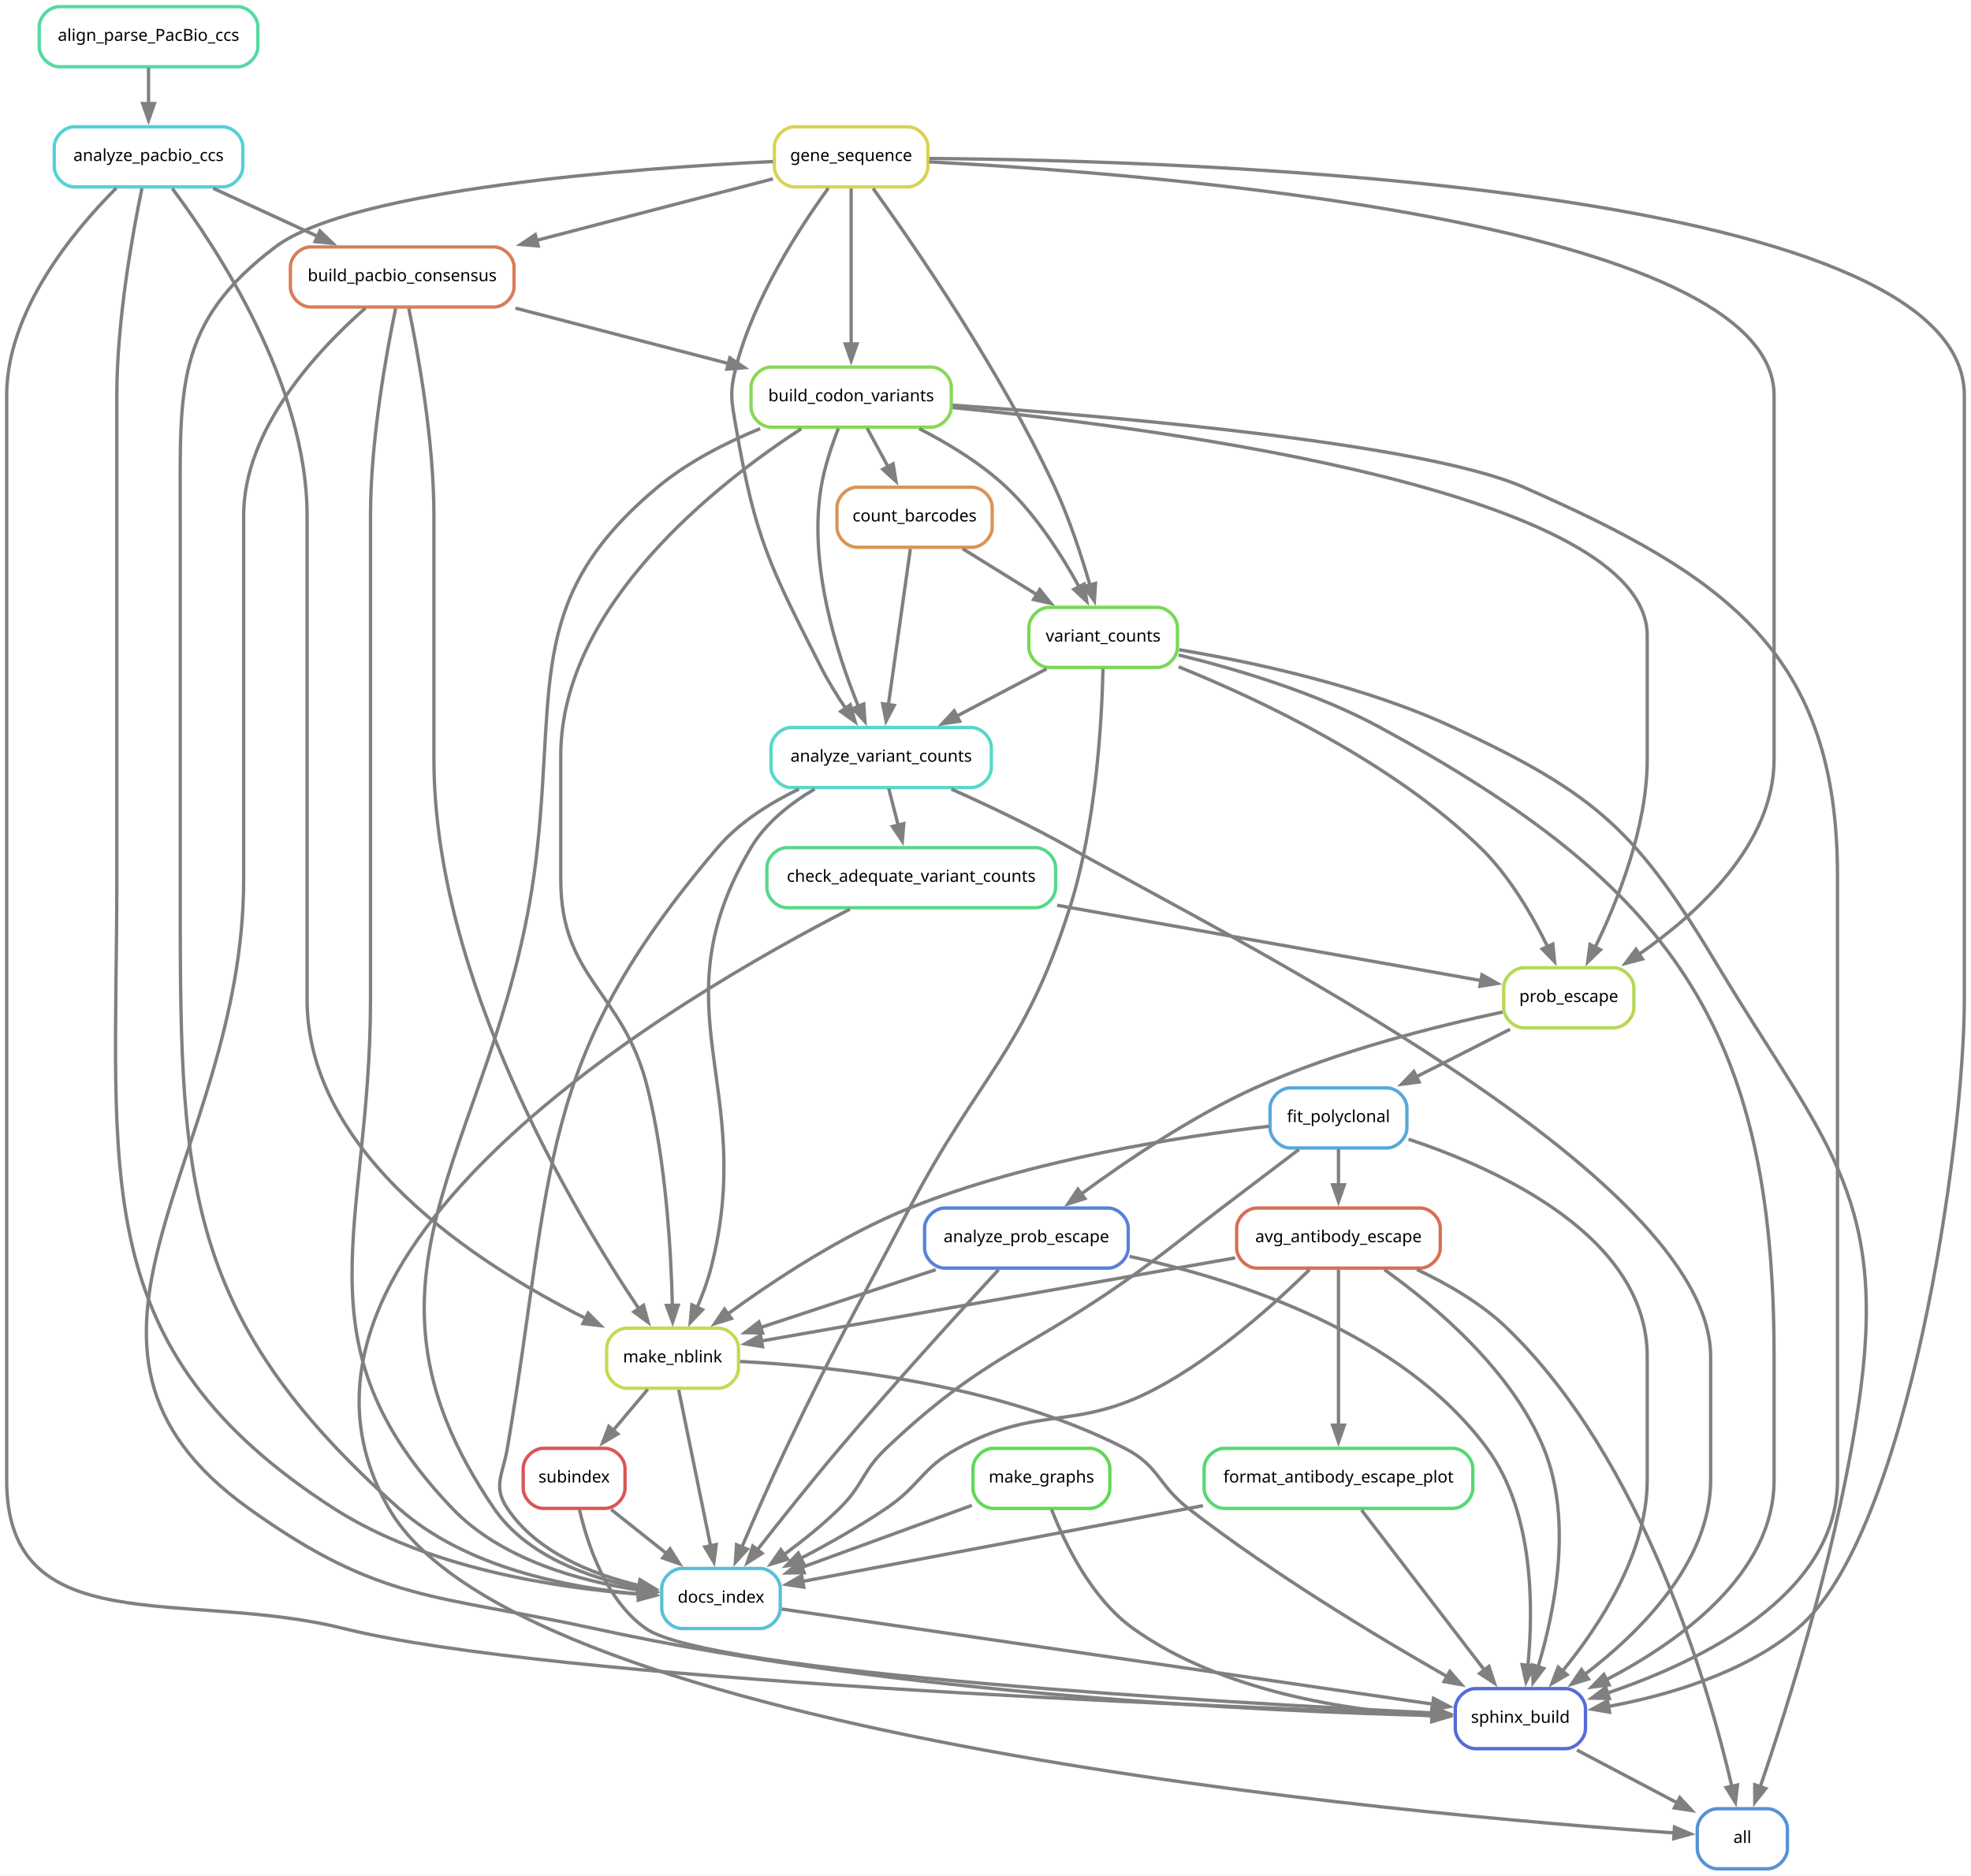
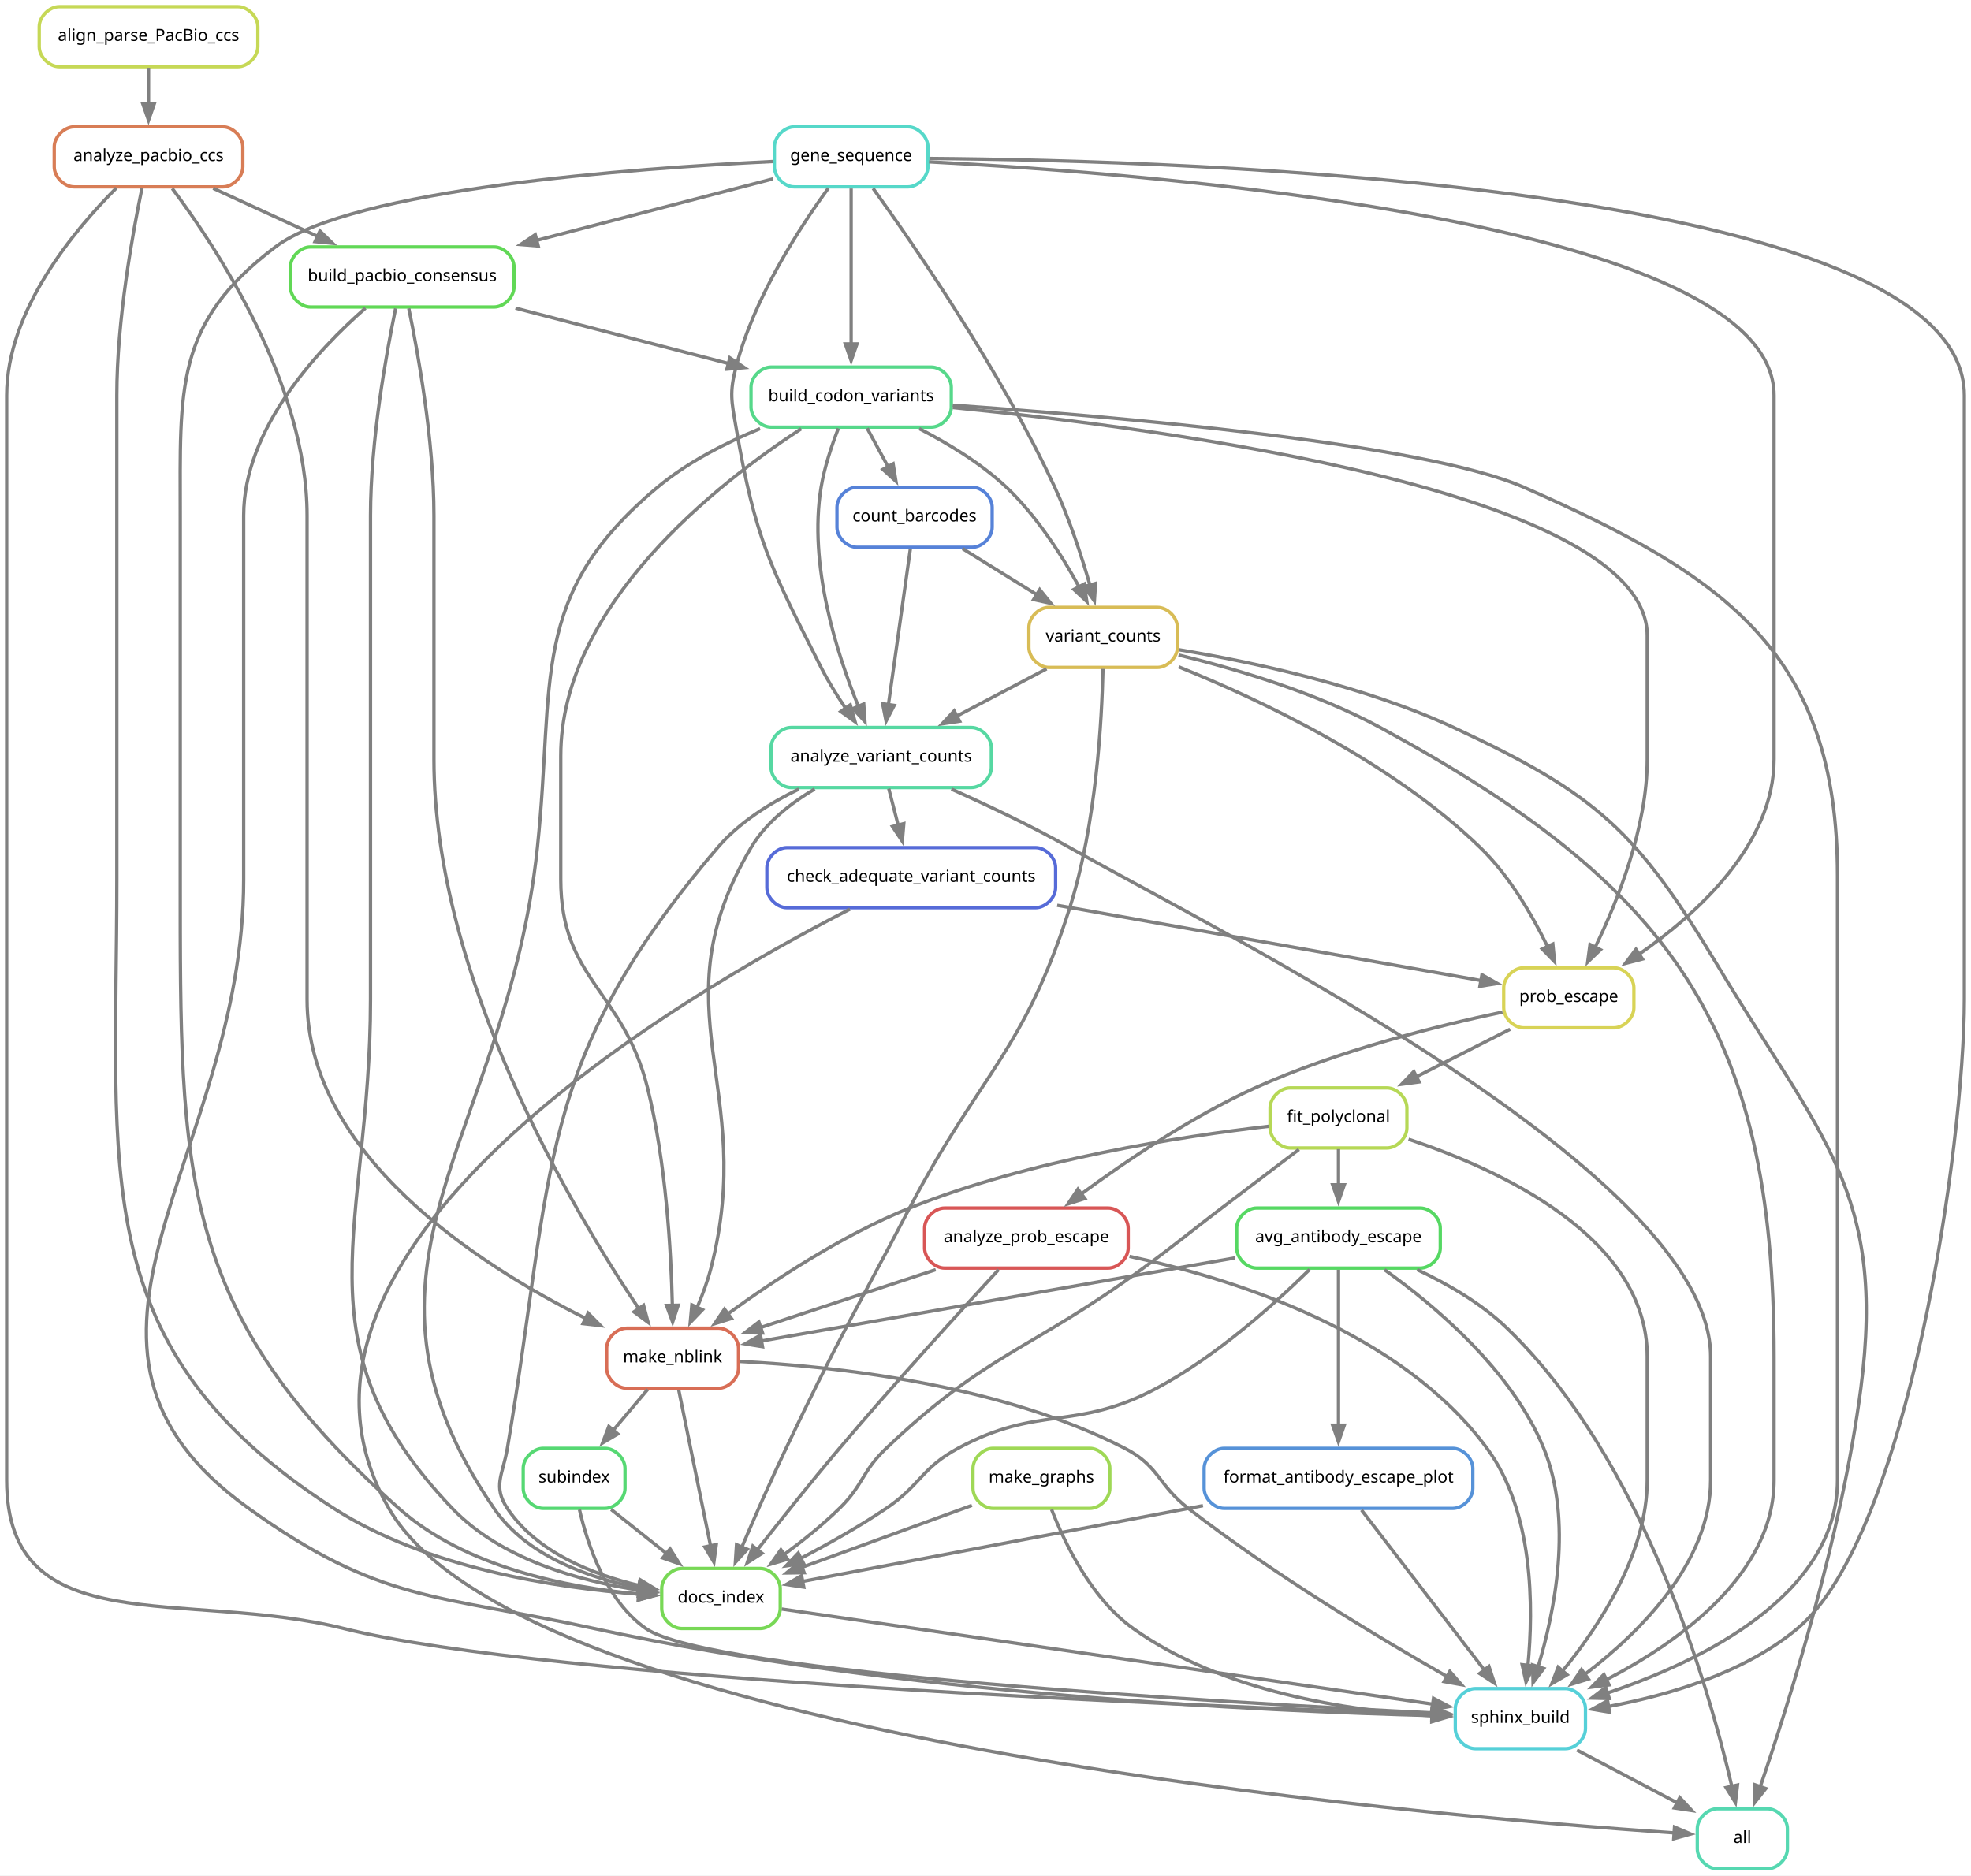
<svg xmlns="http://www.w3.org/2000/svg" width="1181pt" height="1124pt" viewBox="0.00 0.00 1181.00 1124.00">
  <g id="graph0" class="graph" transform="scale(1 1) rotate(0) translate(4 1120)">
    <polygon fill="white" stroke="none" points="-4,4 -4,-1120 1177,-1120 1177,4 -4,4" />
    <g id="node1" class="node">
-       <path fill="none" stroke="#5692d8" stroke-width="2" d="M1055,-36C1055,-36 1025,-36 1025,-36 1019,-36 1013,-30 1013,-24 1013,-24 1013,-12 1013,-12 1013,-6 1019,0 1025,0 1025,0 1055,0 1055,0 1061,0 1067,-6 1067,-12 1067,-12 1067,-24 1067,-24 1067,-30 1061,-36 1055,-36" />
+       <path fill="none" stroke="#56d8b1" stroke-width="2" d="M1055,-36C1055,-36 1025,-36 1025,-36 1019,-36 1013,-30 1013,-24 1013,-24 1013,-12 1013,-12 1013,-6 1019,0 1025,0 1025,0 1055,0 1055,0 1061,0 1067,-6 1067,-12 1067,-12 1067,-24 1067,-24 1067,-30 1061,-36 1055,-36" />
      <text text-anchor="middle" x="1040" y="-15.5" font-family="sans" font-size="10.00">all</text>
    </g>
    <g id="node2" class="node">
-       <path fill="none" stroke="#78d856" stroke-width="2" d="M689.5,-756C689.5,-756 624.5,-756 624.5,-756 618.5,-756 612.5,-750 612.5,-744 612.5,-744 612.5,-732 612.5,-732 612.5,-726 618.5,-720 624.5,-720 624.5,-720 689.5,-720 689.5,-720 695.5,-720 701.5,-726 701.5,-732 701.5,-732 701.5,-744 701.5,-744 701.5,-750 695.5,-756 689.5,-756" />
+       <path fill="none" stroke="#d8bc56" stroke-width="2" d="M689.5,-756C689.5,-756 624.5,-756 624.5,-756 618.5,-756 612.5,-750 612.5,-744 612.5,-744 612.5,-732 612.5,-732 612.5,-726 618.5,-720 624.5,-720 624.5,-720 689.5,-720 689.5,-720 695.5,-720 701.5,-726 701.5,-732 701.5,-732 701.5,-744 701.5,-744 701.5,-750 695.5,-756 689.5,-756" />
      <text text-anchor="middle" x="657" y="-735.5" font-family="sans" font-size="10.00">variant_counts</text>
    </g>
-     <g id="edge2" class="edge">
+     <g id="edge1" class="edge">
      <path fill="none" stroke="grey" stroke-width="2" d="M702.5,-730.6C746.19,-723.29 813.31,-708.99 867,-684 953.44,-643.77 976.93,-621.74 1026,-540 1086.84,-438.66 1126.21,-405.22 1111,-288 1099.5,-199.37 1067.53,-98.33 1050.69,-49.12" />
      <polygon fill="grey" stroke="grey" stroke-width="2" points="1054.04,-48.1 1047.46,-39.8 1047.43,-50.4 1054.04,-48.1" />
    </g>
    <g id="node10" class="node">
-       <path fill="none" stroke="#56d8c9" stroke-width="2" d="M578,-684C578,-684 470,-684 470,-684 464,-684 458,-678 458,-672 458,-672 458,-660 458,-660 458,-654 464,-648 470,-648 470,-648 578,-648 578,-648 584,-648 590,-654 590,-660 590,-660 590,-672 590,-672 590,-678 584,-684 578,-684" />
+       <path fill="none" stroke="#56d8a2" stroke-width="2" d="M578,-684C578,-684 470,-684 470,-684 464,-684 458,-678 458,-672 458,-672 458,-660 458,-660 458,-654 464,-648 470,-648 470,-648 578,-648 578,-648 584,-648 590,-654 590,-660 590,-660 590,-672 590,-672 590,-678 584,-684 578,-684" />
      <text text-anchor="middle" x="524" y="-663.5" font-family="sans" font-size="10.00">analyze_variant_counts</text>
    </g>
    <g id="edge16" class="edge">
      <path fill="none" stroke="grey" stroke-width="2" d="M623.09,-719.15C606.76,-710.56 586.93,-700.12 569.32,-690.85" />
      <polygon fill="grey" stroke="grey" stroke-width="2" points="571,-687.78 560.52,-686.22 567.74,-693.98 571,-687.78" />
    </g>
    <g id="node13" class="node">
-       <path fill="none" stroke="#b6d856" stroke-width="2" d="M963,-540C963,-540 909,-540 909,-540 903,-540 897,-534 897,-528 897,-528 897,-516 897,-516 897,-510 903,-504 909,-504 909,-504 963,-504 963,-504 969,-504 975,-510 975,-516 975,-516 975,-528 975,-528 975,-534 969,-540 963,-540" />
+       <path fill="none" stroke="#d8d356" stroke-width="2" d="M963,-540C963,-540 909,-540 909,-540 903,-540 897,-534 897,-528 897,-528 897,-516 897,-516 897,-510 903,-504 909,-504 909,-504 963,-504 963,-504 969,-504 975,-510 975,-516 975,-516 975,-528 975,-528 975,-534 969,-540 963,-540" />
      <text text-anchor="middle" x="936" y="-519.5" font-family="sans" font-size="10.00">prob_escape</text>
    </g>
-     <g id="edge23" class="edge">
+     <g id="edge21" class="edge">
      <path fill="none" stroke="grey" stroke-width="2" d="M702.22,-720.36C751.34,-700.52 829.86,-663.47 883,-612 900.4,-595.15 914.16,-571.39 923.3,-552.65" />
      <polygon fill="grey" stroke="grey" stroke-width="2" points="926.44,-554.21 927.47,-543.66 920.09,-551.26 926.44,-554.21" />
    </g>
    <g id="node14" class="node">
-       <path fill="none" stroke="#566bd8" stroke-width="2" d="M934,-108C934,-108 880,-108 880,-108 874,-108 868,-102 868,-96 868,-96 868,-84 868,-84 868,-78 874,-72 880,-72 880,-72 934,-72 934,-72 940,-72 946,-78 946,-84 946,-84 946,-96 946,-96 946,-102 940,-108 934,-108" />
+       <path fill="none" stroke="#56d0d8" stroke-width="2" d="M934,-108C934,-108 880,-108 880,-108 874,-108 868,-102 868,-96 868,-96 868,-84 868,-84 868,-78 874,-72 880,-72 880,-72 934,-72 934,-72 940,-72 946,-78 946,-84 946,-84 946,-96 946,-96 946,-102 940,-108 934,-108" />
      <text text-anchor="middle" x="907" y="-87.5" font-family="sans" font-size="10.00">sphinx_build</text>
    </g>
-     <g id="edge36" class="edge">
+     <g id="edge31" class="edge">
      <path fill="none" stroke="grey" stroke-width="2" d="M702.18,-727.47C736.65,-719.06 784.58,-704.86 823,-684 996.73,-589.68 1059,-504.68 1059,-307 1059,-307 1059,-307 1059,-233 1059,-176.64 1002.52,-136.23 958.41,-113.26" />
      <polygon fill="grey" stroke="grey" stroke-width="2" points="960.15,-110.22 949.64,-108.88 957.02,-116.48 960.15,-110.22" />
    </g>
    <g id="node20" class="node">
-       <path fill="none" stroke="#56c1d8" stroke-width="2" d="M451.5,-180C451.5,-180 404.5,-180 404.5,-180 398.5,-180 392.5,-174 392.5,-168 392.5,-168 392.5,-156 392.5,-156 392.5,-150 398.5,-144 404.5,-144 404.5,-144 451.5,-144 451.5,-144 457.5,-144 463.5,-150 463.5,-156 463.5,-156 463.5,-168 463.5,-168 463.5,-174 457.5,-180 451.5,-180" />
+       <path fill="none" stroke="#78d856" stroke-width="2" d="M451.5,-180C451.5,-180 404.5,-180 404.5,-180 398.5,-180 392.5,-174 392.5,-168 392.5,-168 392.5,-156 392.5,-156 392.5,-150 398.5,-144 404.5,-144 404.5,-144 451.5,-144 451.5,-144 457.5,-144 463.5,-150 463.5,-156 463.5,-156 463.5,-168 463.5,-168 463.5,-174 457.5,-180 451.5,-180" />
      <text text-anchor="middle" x="428" y="-159.5" font-family="sans" font-size="10.00">docs_index</text>
    </g>
-     <g id="edge59" class="edge">
+     <g id="edge55" class="edge">
      <path fill="none" stroke="grey" stroke-width="2" d="M656.89,-719.16C656.25,-688.97 652.91,-626.21 637,-576 609.62,-489.57 583.06,-476.32 541,-396 507.62,-332.25 497.9,-316.98 467,-252 457.72,-232.48 447.96,-210.21 440.52,-192.82" />
      <polygon fill="grey" stroke="grey" stroke-width="2" points="443.76,-191.5 436.63,-183.66 437.32,-194.24 443.76,-191.5" />
    </g>
    <g id="node3" class="node">
-       <path fill="none" stroke="#d89556" stroke-width="2" d="M578.5,-828C578.5,-828 509.5,-828 509.5,-828 503.5,-828 497.5,-822 497.5,-816 497.5,-816 497.5,-804 497.5,-804 497.5,-798 503.5,-792 509.5,-792 509.5,-792 578.5,-792 578.5,-792 584.5,-792 590.5,-798 590.5,-804 590.5,-804 590.5,-816 590.5,-816 590.5,-822 584.5,-828 578.5,-828" />
+       <path fill="none" stroke="#5682d8" stroke-width="2" d="M578.5,-828C578.5,-828 509.5,-828 509.5,-828 503.5,-828 497.5,-822 497.5,-816 497.5,-816 497.5,-804 497.5,-804 497.5,-798 503.5,-792 509.5,-792 509.5,-792 578.5,-792 578.5,-792 584.5,-792 590.5,-798 590.5,-804 590.5,-804 590.5,-816 590.5,-816 590.5,-822 584.5,-828 578.5,-828" />
      <text text-anchor="middle" x="544" y="-807.5" font-family="sans" font-size="10.00">count_barcodes</text>
    </g>
-     <g id="edge7" class="edge">
+     <g id="edge5" class="edge">
      <path fill="none" stroke="grey" stroke-width="2" d="M572.81,-791.15C586.35,-782.76 602.72,-772.62 617.41,-763.52" />
      <polygon fill="grey" stroke="grey" stroke-width="2" points="619.01,-766.65 625.67,-758.41 615.33,-760.7 619.01,-766.65" />
    </g>
-     <g id="edge18" class="edge">
+     <g id="edge15" class="edge">
      <path fill="none" stroke="grey" stroke-width="2" d="M541.47,-791.02C538.16,-767.54 532.32,-726.11 528.32,-697.64" />
      <polygon fill="grey" stroke="grey" stroke-width="2" points="531.8,-697.25 526.93,-687.84 524.86,-698.23 531.8,-697.25" />
    </g>
    <g id="node4" class="node">
-       <path fill="none" stroke="#88d856" stroke-width="2" d="M554,-900C554,-900 458,-900 458,-900 452,-900 446,-894 446,-888 446,-888 446,-876 446,-876 446,-870 452,-864 458,-864 458,-864 554,-864 554,-864 560,-864 566,-870 566,-876 566,-876 566,-888 566,-888 566,-894 560,-900 554,-900" />
+       <path fill="none" stroke="#56d88a" stroke-width="2" d="M554,-900C554,-900 458,-900 458,-900 452,-900 446,-894 446,-888 446,-888 446,-876 446,-876 446,-870 452,-864 458,-864 458,-864 554,-864 554,-864 560,-864 566,-870 566,-876 566,-876 566,-888 566,-888 566,-894 560,-900 554,-900" />
      <text text-anchor="middle" x="506" y="-879.5" font-family="sans" font-size="10.00">build_codon_variants</text>
    </g>
-     <g id="edge5" class="edge">
+     <g id="edge6" class="edge">
      <path fill="none" stroke="grey" stroke-width="2" d="M546.79,-863.11C564.16,-854.2 583.85,-842.27 599,-828 617.17,-810.88 632.34,-786.99 642.6,-768.26" />
      <polygon fill="grey" stroke="grey" stroke-width="2" points="645.65,-769.99 647.21,-759.51 639.45,-766.73 645.65,-769.99" />
    </g>
    <g id="edge8" class="edge">
      <path fill="none" stroke="grey" stroke-width="2" d="M515.59,-863.34C519.39,-856.34 523.85,-848.12 528.11,-840.28" />
      <polygon fill="grey" stroke="grey" stroke-width="2" points="531.14,-842.02 532.84,-831.56 524.99,-838.68 531.14,-842.02" />
    </g>
-     <g id="edge15" class="edge">
+     <g id="edge17" class="edge">
      <path fill="none" stroke="grey" stroke-width="2" d="M498.33,-863.22C494.39,-853.11 490,-840.08 488,-828 480.34,-781.6 497.31,-728.48 510.48,-696.36" />
      <polygon fill="grey" stroke="grey" stroke-width="2" points="513.54,-698.09 514.26,-687.52 507.11,-695.34 513.54,-698.09" />
    </g>
    <g id="edge22" class="edge">
      <path fill="none" stroke="grey" stroke-width="2" d="M566.9,-875.75C695.49,-862.99 983,-824.86 983,-739 983,-739 983,-739 983,-665 983,-624.28 965.37,-580.17 951.7,-552.1" />
      <polygon fill="grey" stroke="grey" stroke-width="2" points="954.97,-550.8 947.33,-543.46 948.72,-553.96 954.97,-550.8" />
    </g>
    <g id="edge33" class="edge">
      <path fill="none" stroke="grey" stroke-width="2" d="M566.83,-877.17C663.9,-870.37 848.99,-854.36 909,-828 1030.83,-774.49 1097,-728.06 1097,-595 1097,-595 1097,-595 1097,-233 1097,-163.9 1015.36,-124.37 959.11,-105.34" />
      <polygon fill="grey" stroke="grey" stroke-width="2" points="960.3,-102.05 949.71,-102.3 958.15,-108.71 960.3,-102.05" />
    </g>
    <g id="node17" class="node">
-       <path fill="none" stroke="#c6d856" stroke-width="2" d="M426.5,-324C426.5,-324 371.5,-324 371.5,-324 365.5,-324 359.5,-318 359.5,-312 359.5,-312 359.5,-300 359.5,-300 359.5,-294 365.5,-288 371.5,-288 371.5,-288 426.5,-288 426.5,-288 432.5,-288 438.5,-294 438.5,-300 438.5,-300 438.5,-312 438.5,-312 438.5,-318 432.5,-324 426.5,-324" />
+       <path fill="none" stroke="#d86e56" stroke-width="2" d="M426.5,-324C426.5,-324 371.5,-324 371.5,-324 365.5,-324 359.5,-318 359.5,-312 359.5,-312 359.5,-300 359.5,-300 359.5,-294 365.5,-288 371.5,-288 371.5,-288 426.5,-288 426.5,-288 432.5,-288 438.5,-294 438.5,-300 438.5,-300 438.5,-312 438.5,-312 438.5,-318 432.5,-324 426.5,-324" />
      <text text-anchor="middle" x="399" y="-303.5" font-family="sans" font-size="10.00">make_nblink</text>
    </g>
-     <g id="edge44" class="edge">
+     <g id="edge45" class="edge">
      <path fill="none" stroke="grey" stroke-width="2" d="M476.09,-863.04C426.34,-830.63 332,-757.26 332,-667 332,-667 332,-667 332,-593 332,-532.83 369.49,-526.4 384,-468 395.08,-423.42 398.12,-370.06 398.88,-337.35" />
      <polygon fill="grey" stroke="grey" stroke-width="2" points="402.37,-337.76 399.03,-327.71 395.37,-337.65 402.37,-337.76" />
    </g>
-     <g id="edge56" class="edge">
+     <g id="edge57" class="edge">
      <path fill="none" stroke="grey" stroke-width="2" d="M451.45,-863.12C430.77,-854.61 407.92,-842.98 390,-828 312.36,-763.1 328.61,-712.64 318,-612 299.51,-436.59 192.47,-361.61 292,-216 311.39,-187.63 348.41,-174.44 378.93,-168.31" />
      <polygon fill="grey" stroke="grey" stroke-width="2" points="379.32,-171.8 388.57,-166.62 378.11,-164.91 379.32,-171.8" />
    </g>
    <g id="node5" class="node">
-       <path fill="none" stroke="#d87d56" stroke-width="2" d="M292,-972C292,-972 182,-972 182,-972 176,-972 170,-966 170,-960 170,-960 170,-948 170,-948 170,-942 176,-936 182,-936 182,-936 292,-936 292,-936 298,-936 304,-942 304,-948 304,-948 304,-960 304,-960 304,-966 298,-972 292,-972" />
+       <path fill="none" stroke="#61d856" stroke-width="2" d="M292,-972C292,-972 182,-972 182,-972 176,-972 170,-966 170,-960 170,-960 170,-948 170,-948 170,-942 176,-936 182,-936 182,-936 292,-936 292,-936 298,-936 304,-942 304,-948 304,-948 304,-960 304,-960 304,-966 298,-972 292,-972" />
      <text text-anchor="middle" x="237" y="-951.5" font-family="sans" font-size="10.00">build_pacbio_consensus</text>
    </g>
-     <g id="edge9" class="edge">
+     <g id="edge10" class="edge">
      <path fill="none" stroke="grey" stroke-width="2" d="M304.88,-935.34C343.78,-925.21 392.63,-912.5 432.45,-902.14" />
      <polygon fill="grey" stroke="grey" stroke-width="2" points="433.31,-905.53 442.1,-899.63 431.54,-898.76 433.31,-905.53" />
    </g>
-     <g id="edge34" class="edge">
+     <g id="edge38" class="edge">
      <path fill="none" stroke="grey" stroke-width="2" d="M214.97,-935.36C186.9,-910.74 142,-863.2 142,-811 142,-811 142,-811 142,-593 142,-425.44 8.84,-313.66 145,-216 224.15,-159.23 256.84,-164.78 352,-144 533.5,-104.37 754.8,-94.37 854.21,-91.85" />
      <polygon fill="grey" stroke="grey" stroke-width="2" points="854.19,-95.35 864.11,-91.62 854.03,-88.35 854.19,-95.35" />
    </g>
-     <g id="edge45" class="edge">
+     <g id="edge47" class="edge">
      <path fill="none" stroke="grey" stroke-width="2" d="M240.94,-935.17C246.5,-908.36 256,-856.02 256,-811 256,-811 256,-811 256,-665 256,-534.18 339.37,-394.42 378.8,-335.64" />
      <polygon fill="grey" stroke="grey" stroke-width="2" points="381.61,-337.72 384.35,-327.49 375.83,-333.78 381.61,-337.72" />
    </g>
-     <g id="edge57" class="edge">
+     <g id="edge61" class="edge">
      <path fill="none" stroke="grey" stroke-width="2" d="M233.06,-935.17C227.5,-908.36 218,-856.02 218,-811 218,-811 218,-811 218,-521 218,-383.71 172.23,-315.34 267,-216 296.22,-185.37 343.43,-172.43 379.19,-166.97" />
      <polygon fill="grey" stroke="grey" stroke-width="2" points="379.35,-170.48 388.79,-165.68 378.41,-163.54 379.35,-170.48" />
    </g>
    <g id="node6" class="node">
-       <path fill="none" stroke="#56d0d8" stroke-width="2" d="M129.5,-1044C129.5,-1044 40.5,-1044 40.5,-1044 34.5,-1044 28.5,-1038 28.5,-1032 28.5,-1032 28.5,-1020 28.5,-1020 28.5,-1014 34.5,-1008 40.5,-1008 40.5,-1008 129.5,-1008 129.5,-1008 135.5,-1008 141.5,-1014 141.5,-1020 141.5,-1020 141.5,-1032 141.5,-1032 141.5,-1038 135.5,-1044 129.5,-1044" />
+       <path fill="none" stroke="#d87d56" stroke-width="2" d="M129.5,-1044C129.5,-1044 40.5,-1044 40.5,-1044 34.5,-1044 28.5,-1038 28.5,-1032 28.5,-1032 28.5,-1020 28.5,-1020 28.5,-1014 34.5,-1008 40.5,-1008 40.5,-1008 129.5,-1008 129.5,-1008 135.5,-1008 141.5,-1014 141.5,-1020 141.5,-1020 141.5,-1032 141.5,-1032 141.5,-1038 135.5,-1044 129.5,-1044" />
      <text text-anchor="middle" x="85" y="-1023.5" font-family="sans" font-size="10.00">analyze_pacbio_ccs</text>
    </g>
-     <g id="edge12" class="edge">
+     <g id="edge11" class="edge">
      <path fill="none" stroke="grey" stroke-width="2" d="M123.75,-1007.15C142.79,-998.38 165.98,-987.71 186.4,-978.3" />
      <polygon fill="grey" stroke="grey" stroke-width="2" points="187.69,-981.56 195.31,-974.2 184.76,-975.2 187.69,-981.56" />
    </g>
-     <g id="edge38" class="edge">
+     <g id="edge32" class="edge">
      <path fill="none" stroke="grey" stroke-width="2" d="M65.71,-1007.31C40.63,-982.27 0,-933.86 0,-883 0,-883 0,-883 0,-233 0,-134.89 106.82,-167.8 202,-144 325.57,-113.1 712.19,-97.47 854.09,-92.66" />
      <polygon fill="grey" stroke="grey" stroke-width="2" points="854.14,-96.16 864.02,-92.33 853.9,-89.16 854.14,-96.16" />
    </g>
-     <g id="edge47" class="edge">
+     <g id="edge44" class="edge">
      <path fill="none" stroke="grey" stroke-width="2" d="M99.22,-1007.03C125.72,-971.67 180,-889.66 180,-811 180,-811 180,-811 180,-521 180,-428.04 282.18,-362.23 346.95,-329.85" />
      <polygon fill="grey" stroke="grey" stroke-width="2" points="348.39,-333.04 355.85,-325.52 345.33,-326.75 348.39,-333.04" />
    </g>
-     <g id="edge61" class="edge">
+     <g id="edge56" class="edge">
      <path fill="none" stroke="grey" stroke-width="2" d="M81.06,-1007.17C75.5,-980.36 66,-928.02 66,-883 66,-883 66,-883 66,-593 66,-415.76 46.93,-311.87 196,-216 251.86,-180.07 329.05,-168.37 378.76,-164.63" />
      <polygon fill="grey" stroke="grey" stroke-width="2" points="378.92,-168.13 388.68,-163.99 378.47,-161.14 378.92,-168.13" />
    </g>
    <g id="node7" class="node">
-       <path fill="none" stroke="#56d8a2" stroke-width="2" d="M138.5,-1116C138.5,-1116 31.5,-1116 31.5,-1116 25.5,-1116 19.5,-1110 19.5,-1104 19.5,-1104 19.5,-1092 19.5,-1092 19.5,-1086 25.5,-1080 31.5,-1080 31.5,-1080 138.5,-1080 138.5,-1080 144.5,-1080 150.5,-1086 150.5,-1092 150.5,-1092 150.5,-1104 150.5,-1104 150.5,-1110 144.5,-1116 138.5,-1116" />
+       <path fill="none" stroke="#c6d856" stroke-width="2" d="M138.5,-1116C138.5,-1116 31.5,-1116 31.5,-1116 25.5,-1116 19.5,-1110 19.5,-1104 19.5,-1104 19.5,-1092 19.5,-1092 19.5,-1086 25.5,-1080 31.5,-1080 31.5,-1080 138.5,-1080 138.5,-1080 144.5,-1080 150.5,-1086 150.5,-1092 150.5,-1092 150.5,-1104 150.5,-1104 150.5,-1110 144.5,-1116 138.5,-1116" />
      <text text-anchor="middle" x="85" y="-1095.5" font-family="sans" font-size="10.00">align_parse_PacBio_ccs</text>
    </g>
    <g id="edge13" class="edge">
      <path fill="none" stroke="grey" stroke-width="2" d="M85,-1079.34C85,-1072.75 85,-1065.08 85,-1057.67" />
      <polygon fill="grey" stroke="grey" stroke-width="2" points="88.5,-1057.93 85,-1047.93 81.5,-1057.93 88.5,-1057.93" />
    </g>
    <g id="node8" class="node">
-       <path fill="none" stroke="#d8d356" stroke-width="2" d="M540,-1044C540,-1044 472,-1044 472,-1044 466,-1044 460,-1038 460,-1032 460,-1032 460,-1020 460,-1020 460,-1014 466,-1008 472,-1008 472,-1008 540,-1008 540,-1008 546,-1008 552,-1014 552,-1020 552,-1020 552,-1032 552,-1032 552,-1038 546,-1044 540,-1044" />
+       <path fill="none" stroke="#56d8c9" stroke-width="2" d="M540,-1044C540,-1044 472,-1044 472,-1044 466,-1044 460,-1038 460,-1032 460,-1032 460,-1020 460,-1020 460,-1014 466,-1008 472,-1008 472,-1008 540,-1008 540,-1008 546,-1008 552,-1014 552,-1020 552,-1020 552,-1032 552,-1032 552,-1038 546,-1044 540,-1044" />
      <text text-anchor="middle" x="506" y="-1023.5" font-family="sans" font-size="10.00">gene_sequence</text>
    </g>
-     <g id="edge6" class="edge">
+     <g id="edge7" class="edge">
      <path fill="none" stroke="grey" stroke-width="2" d="M519.15,-1007.09C543.38,-973.45 595.55,-897.87 628,-828 636.78,-809.09 644.04,-786.78 649.11,-769.23" />
      <polygon fill="grey" stroke="grey" stroke-width="2" points="652.42,-770.36 651.73,-759.79 645.68,-768.49 652.42,-770.36" />
    </g>
-     <g id="edge10" class="edge">
+     <g id="edge9" class="edge">
      <path fill="none" stroke="grey" stroke-width="2" d="M506,-1007.02C506,-983.54 506,-942.11 506,-913.64" />
      <polygon fill="grey" stroke="grey" stroke-width="2" points="509.5,-913.87 506,-903.87 502.5,-913.87 509.5,-913.87" />
    </g>
-     <g id="edge11" class="edge">
+     <g id="edge12" class="edge">
      <path fill="none" stroke="grey" stroke-width="2" d="M459.14,-1012.81C420.12,-1002.65 363.67,-987.96 317.44,-975.93" />
      <polygon fill="grey" stroke="grey" stroke-width="2" points="318.49,-972.59 307.93,-973.46 316.73,-979.36 318.49,-972.59" />
    </g>
-     <g id="edge17" class="edge">
+     <g id="edge18" class="edge">
      <path fill="none" stroke="grey" stroke-width="2" d="M492.32,-1007.2C475.45,-984.01 447.7,-941.53 437,-900 433.01,-884.51 434.29,-879.77 437,-864 448.5,-797.09 457.34,-780.58 488,-720 492.18,-711.73 497.46,-703.23 502.67,-695.53" />
      <polygon fill="grey" stroke="grey" stroke-width="2" points="505.49,-697.6 508.38,-687.4 499.77,-693.57 505.49,-697.6" />
    </g>
-     <g id="edge24" class="edge">
+     <g id="edge23" class="edge">
      <path fill="none" stroke="grey" stroke-width="2" d="M552.67,-1023C685.99,-1016.03 1059,-987.2 1059,-883 1059,-883 1059,-883 1059,-665 1059,-614.31 1013.66,-572.83 978.04,-548.06" />
      <polygon fill="grey" stroke="grey" stroke-width="2" points="980.13,-545.25 969.87,-542.6 976.24,-551.07 980.13,-545.25" />
    </g>
    <g id="edge37" class="edge">
      <path fill="none" stroke="grey" stroke-width="2" d="M552.9,-1025.03C704.73,-1023.86 1173,-1009.98 1173,-883 1173,-883 1173,-883 1173,-521 1173,-434.33 1139.45,-199.65 1073,-144 1040.88,-117.1 994.93,-103.8 959.51,-97.25" />
      <polygon fill="grey" stroke="grey" stroke-width="2" points="960.42,-93.85 949.97,-95.63 959.25,-100.75 960.42,-93.85" />
    </g>
    <g id="edge60" class="edge">
      <path fill="none" stroke="grey" stroke-width="2" d="M459.18,-1023.21C376.06,-1019.18 207.12,-1006.83 161,-972 100.42,-926.26 104,-886.91 104,-811 104,-811 104,-811 104,-593 104,-415.62 102.58,-334.02 235,-216 274.76,-180.56 336.1,-168.56 378.92,-164.64" />
      <polygon fill="grey" stroke="grey" stroke-width="2" points="379.13,-168.13 388.83,-163.87 378.59,-161.15 379.13,-168.13" />
    </g>
    <g id="node9" class="node">
-       <path fill="none" stroke="#56d88a" stroke-width="2" d="M616.5,-612C616.5,-612 467.5,-612 467.5,-612 461.5,-612 455.5,-606 455.5,-600 455.5,-600 455.5,-588 455.5,-588 455.5,-582 461.5,-576 467.5,-576 467.5,-576 616.5,-576 616.5,-576 622.5,-576 628.5,-582 628.5,-588 628.5,-588 628.5,-600 628.5,-600 628.5,-606 622.5,-612 616.5,-612" />
+       <path fill="none" stroke="#566bd8" stroke-width="2" d="M616.5,-612C616.5,-612 467.5,-612 467.5,-612 461.5,-612 455.5,-606 455.5,-600 455.5,-600 455.5,-588 455.5,-588 455.5,-582 461.5,-576 467.5,-576 467.5,-576 616.5,-576 616.5,-576 622.5,-576 628.5,-582 628.5,-588 628.5,-588 628.5,-600 628.5,-600 628.5,-606 622.5,-612 616.5,-612" />
      <text text-anchor="middle" x="542" y="-591.5" font-family="sans" font-size="10.00">check_adequate_variant_counts</text>
    </g>
-     <g id="edge1" class="edge">
+     <g id="edge4" class="edge">
      <path fill="none" stroke="grey" stroke-width="2" d="M505.28,-575.14C405.15,-523.91 140.56,-370.24 229,-216 307.97,-78.28 845.99,-31.99 999.31,-21.51" />
      <polygon fill="grey" stroke="grey" stroke-width="2" points="999.35,-25.02 1009.09,-20.86 998.88,-18.03 999.35,-25.02" />
    </g>
-     <g id="edge21" class="edge">
+     <g id="edge24" class="edge">
      <path fill="none" stroke="grey" stroke-width="2" d="M629.44,-577.46C707.28,-563.64 818.58,-543.86 883.46,-532.33" />
      <polygon fill="grey" stroke="grey" stroke-width="2" points="883.97,-535.8 893.2,-530.6 882.75,-528.91 883.97,-535.8" />
    </g>
    <g id="edge14" class="edge">
      <path fill="none" stroke="grey" stroke-width="2" d="M528.54,-647.34C530.26,-640.67 532.26,-632.89 534.19,-625.39" />
      <polygon fill="grey" stroke="grey" stroke-width="2" points="537.54,-626.39 536.64,-615.83 530.76,-624.65 537.54,-626.39" />
    </g>
-     <g id="edge32" class="edge">
+     <g id="edge34" class="edge">
      <path fill="none" stroke="grey" stroke-width="2" d="M566.08,-647.08C587.68,-637.44 614.17,-624.89 637,-612 731.89,-558.42 1021,-415.98 1021,-307 1021,-307 1021,-307 1021,-233 1021,-183.65 978.61,-141.68 945.53,-116.45" />
      <polygon fill="grey" stroke="grey" stroke-width="2" points="947.75,-113.74 937.62,-110.64 943.61,-119.38 947.75,-113.74" />
    </g>
-     <g id="edge43" class="edge">
+     <g id="edge46" class="edge">
      <path fill="none" stroke="grey" stroke-width="2" d="M484.15,-647.12C469.73,-638.59 454.84,-626.93 446,-612 388.69,-515.18 450.07,-468.95 422,-360 419.98,-352.16 416.95,-343.99 413.74,-336.49" />
      <polygon fill="grey" stroke="grey" stroke-width="2" points="416.93,-335.05 409.59,-327.41 410.56,-337.96 416.93,-335.05" />
    </g>
-     <g id="edge55" class="edge">
+     <g id="edge58" class="edge">
      <path fill="none" stroke="grey" stroke-width="2" d="M474.68,-647.08C457.31,-638.7 438.92,-627.16 426,-612 316.04,-482.99 328.4,-419.12 300,-252 297.32,-236.23 291.11,-229.3 300,-216 317.56,-189.73 350.81,-176.46 379.02,-169.77" />
      <polygon fill="grey" stroke="grey" stroke-width="2" points="379.52,-173.24 388.59,-167.76 378.08,-166.39 379.52,-173.24" />
    </g>
    <g id="node11" class="node">
-       <path fill="none" stroke="#d86e56" stroke-width="2" d="M847,-396C847,-396 749,-396 749,-396 743,-396 737,-390 737,-384 737,-384 737,-372 737,-372 737,-366 743,-360 749,-360 749,-360 847,-360 847,-360 853,-360 859,-366 859,-372 859,-372 859,-384 859,-384 859,-390 853,-396 847,-396" />
+       <path fill="none" stroke="#56d863" stroke-width="2" d="M847,-396C847,-396 749,-396 749,-396 743,-396 737,-390 737,-384 737,-384 737,-372 737,-372 737,-366 743,-360 749,-360 749,-360 847,-360 847,-360 853,-360 859,-366 859,-372 859,-372 859,-384 859,-384 859,-390 853,-396 847,-396" />
      <text text-anchor="middle" x="798" y="-375.5" font-family="sans" font-size="10.00">avg_antibody_escape</text>
    </g>
-     <g id="edge4" class="edge">
+     <g id="edge2" class="edge">
      <path fill="none" stroke="grey" stroke-width="2" d="M845.07,-359.12C863.43,-350.51 883.69,-338.79 899,-324 980.73,-245.03 1019.73,-109.61 1033.7,-49.4" />
      <polygon fill="grey" stroke="grey" stroke-width="2" points="1037.09,-50.24 1035.85,-39.71 1030.26,-48.71 1037.09,-50.24" />
    </g>
-     <g id="edge29" class="edge">
+     <g id="edge27" class="edge">
      <path fill="none" stroke="grey" stroke-width="2" d="M825.55,-359.05C855.54,-337.68 901.79,-298.91 921,-252 938.65,-208.91 927.53,-154.02 917.52,-120.74" />
      <polygon fill="grey" stroke="grey" stroke-width="2" points="920.98,-120.05 914.59,-111.59 914.31,-122.19 920.98,-120.05" />
    </g>
-     <g id="edge42" class="edge">
+     <g id="edge43" class="edge">
      <path fill="none" stroke="grey" stroke-width="2" d="M736.09,-366.14C658.14,-352.46 525.55,-329.2 452.04,-316.3" />
      <polygon fill="grey" stroke="grey" stroke-width="2" points="452.89,-312.9 442.44,-314.62 451.69,-319.8 452.89,-312.9" />
    </g>
    <g id="node19" class="node">
-       <path fill="none" stroke="#56d873" stroke-width="2" d="M866.5,-252C866.5,-252 729.5,-252 729.5,-252 723.5,-252 717.5,-246 717.5,-240 717.5,-240 717.5,-228 717.5,-228 717.5,-222 723.5,-216 729.5,-216 729.5,-216 866.5,-216 866.5,-216 872.5,-216 878.5,-222 878.5,-228 878.5,-228 878.5,-240 878.5,-240 878.5,-246 872.5,-252 866.5,-252" />
+       <path fill="none" stroke="#5692d8" stroke-width="2" d="M866.5,-252C866.5,-252 729.5,-252 729.5,-252 723.5,-252 717.5,-246 717.5,-240 717.5,-240 717.5,-228 717.5,-228 717.5,-222 723.5,-216 729.5,-216 729.5,-216 866.5,-216 866.5,-216 872.5,-216 878.5,-222 878.5,-228 878.5,-228 878.5,-240 878.5,-240 878.5,-246 872.5,-252 866.5,-252" />
      <text text-anchor="middle" x="798" y="-231.5" font-family="sans" font-size="10.00">format_antibody_escape_plot</text>
    </g>
    <g id="edge48" class="edge">
      <path fill="none" stroke="grey" stroke-width="2" d="M798,-359.02C798,-335.54 798,-294.11 798,-265.64" />
      <polygon fill="grey" stroke="grey" stroke-width="2" points="801.5,-265.87 798,-255.87 794.5,-265.87 801.5,-265.87" />
    </g>
-     <g id="edge52" class="edge">
+     <g id="edge51" class="edge">
      <path fill="none" stroke="grey" stroke-width="2" d="M780.7,-359.16C760.43,-339.21 725.01,-307.17 689,-288 640.23,-262.03 618.61,-278.27 570,-252 548.07,-240.15 547.65,-229.96 527,-216 510.86,-205.09 492.23,-194.62 475.52,-185.91" />
      <polygon fill="grey" stroke="grey" stroke-width="2" points="477.5,-183 467.01,-181.56 474.32,-189.23 477.5,-183" />
    </g>
    <g id="node12" class="node">
-       <path fill="none" stroke="#56a9d8" stroke-width="2" d="M827,-468C827,-468 769,-468 769,-468 763,-468 757,-462 757,-456 757,-456 757,-444 757,-444 757,-438 763,-432 769,-432 769,-432 827,-432 827,-432 833,-432 839,-438 839,-444 839,-444 839,-456 839,-456 839,-462 833,-468 827,-468" />
+       <path fill="none" stroke="#b6d856" stroke-width="2" d="M827,-468C827,-468 769,-468 769,-468 763,-468 757,-462 757,-456 757,-456 757,-444 757,-444 757,-438 763,-432 769,-432 769,-432 827,-432 827,-432 833,-432 839,-438 839,-444 839,-444 839,-456 839,-456 839,-462 833,-468 827,-468" />
      <text text-anchor="middle" x="798" y="-447.5" font-family="sans" font-size="10.00">fit_polyclonal</text>
    </g>
    <g id="edge19" class="edge">
      <path fill="none" stroke="grey" stroke-width="2" d="M798,-431.34C798,-424.75 798,-417.08 798,-409.67" />
      <polygon fill="grey" stroke="grey" stroke-width="2" points="801.5,-409.93 798,-399.93 794.5,-409.93 801.5,-409.93" />
    </g>
-     <g id="edge30" class="edge">
+     <g id="edge26" class="edge">
      <path fill="none" stroke="grey" stroke-width="2" d="M839.98,-437.25C894.56,-419.11 983,-378.66 983,-307 983,-307 983,-307 983,-233 983,-189.06 954.36,-145.56 932.25,-118.52" />
      <polygon fill="grey" stroke="grey" stroke-width="2" points="934.97,-116.31 925.83,-110.96 929.64,-120.85 934.97,-116.31" />
    </g>
-     <g id="edge41" class="edge">
+     <g id="edge42" class="edge">
      <path fill="none" stroke="grey" stroke-width="2" d="M756.18,-445C704.21,-439 613.51,-425.1 541,-396 500.95,-379.93 459.65,-352.61 431.98,-332.47" />
      <polygon fill="grey" stroke="grey" stroke-width="2" points="434.27,-329.81 424.15,-326.67 430.11,-335.43 434.27,-329.81" />
    </g>
-     <g id="edge53" class="edge">
+     <g id="edge50" class="edge">
      <path fill="none" stroke="grey" stroke-width="2" d="M774.32,-431.12C760.75,-420.86 743.4,-407.73 728,-396 707.07,-380.06 702.22,-375.56 681,-360 613.58,-310.57 587.56,-309.63 527,-252 512.32,-238.03 513.47,-230.19 499,-216 488.93,-206.13 476.96,-196.53 465.75,-188.27" />
      <polygon fill="grey" stroke="grey" stroke-width="2" points="467.95,-185.54 457.78,-182.56 463.88,-191.23 467.95,-185.54" />
    </g>
    <g id="edge20" class="edge">
      <path fill="none" stroke="grey" stroke-width="2" d="M900.82,-503.15C883.71,-494.47 862.91,-483.92 844.5,-474.59" />
      <polygon fill="grey" stroke="grey" stroke-width="2" points="846.32,-471.58 835.82,-470.18 843.15,-477.83 846.32,-471.58" />
    </g>
    <g id="node15" class="node">
-       <path fill="none" stroke="#5682d8" stroke-width="2" d="M660,-396C660,-396 562,-396 562,-396 556,-396 550,-390 550,-384 550,-384 550,-372 550,-372 550,-366 556,-360 562,-360 562,-360 660,-360 660,-360 666,-360 672,-366 672,-372 672,-372 672,-384 672,-384 672,-390 666,-396 660,-396" />
+       <path fill="none" stroke="#d85656" stroke-width="2" d="M660,-396C660,-396 562,-396 562,-396 556,-396 550,-390 550,-384 550,-384 550,-372 550,-372 550,-366 556,-360 562,-360 562,-360 660,-360 660,-360 666,-360 672,-366 672,-372 672,-372 672,-384 672,-384 672,-390 666,-396 660,-396" />
      <text text-anchor="middle" x="611" y="-375.5" font-family="sans" font-size="10.00">analyze_prob_escape</text>
    </g>
    <g id="edge39" class="edge">
      <path fill="none" stroke="grey" stroke-width="2" d="M896.27,-513.45C857.36,-505.21 796.96,-490.18 748,-468 710.08,-450.82 670.61,-424.08 643.83,-404.4" />
      <polygon fill="grey" stroke="grey" stroke-width="2" points="646.05,-401.69 635.94,-398.51 641.87,-407.3 646.05,-401.69" />
    </g>
    <g id="edge3" class="edge">
      <path fill="none" stroke="grey" stroke-width="2" d="M940.91,-71.15C959.26,-61.49 982.02,-49.52 1001.09,-39.48" />
      <polygon fill="grey" stroke="grey" stroke-width="2" points="1002.52,-42.68 1009.74,-34.92 999.26,-36.48 1002.52,-42.68" />
    </g>
-     <g id="edge35" class="edge">
+     <g id="edge25" class="edge">
      <path fill="none" stroke="grey" stroke-width="2" d="M672.8,-367.03C737.27,-353.14 835.94,-321.37 887,-252 915.01,-213.95 914.9,-156.65 911.5,-121.65" />
      <polygon fill="grey" stroke="grey" stroke-width="2" points="915,-121.53 910.37,-112 908.05,-122.34 915,-121.53" />
    </g>
-     <g id="edge46" class="edge">
+     <g id="edge41" class="edge">
      <path fill="none" stroke="grey" stroke-width="2" d="M556.68,-359.06C524.41,-348.41 483.67,-334.96 451.69,-324.4" />
      <polygon fill="grey" stroke="grey" stroke-width="2" points="452.92,-321.12 442.33,-321.31 450.72,-327.76 452.92,-321.12" />
    </g>
-     <g id="edge58" class="edge">
+     <g id="edge49" class="edge">
      <path fill="none" stroke="grey" stroke-width="2" d="M594.35,-359.07C572.17,-335.05 531.93,-290.94 499,-252 482.09,-232 463.66,-208.86 449.82,-191.19" />
      <polygon fill="grey" stroke="grey" stroke-width="2" points="452.62,-189.09 443.71,-183.36 447.1,-193.4 452.62,-189.09" />
    </g>
    <g id="node16" class="node">
-       <path fill="none" stroke="#d85656" stroke-width="2" d="M358.5,-252C358.5,-252 321.5,-252 321.5,-252 315.5,-252 309.5,-246 309.5,-240 309.5,-240 309.5,-228 309.5,-228 309.5,-222 315.5,-216 321.5,-216 321.5,-216 358.5,-216 358.5,-216 364.5,-216 370.5,-222 370.5,-228 370.5,-228 370.5,-240 370.5,-240 370.5,-246 364.5,-252 358.5,-252" />
+       <path fill="none" stroke="#56d873" stroke-width="2" d="M358.5,-252C358.5,-252 321.5,-252 321.5,-252 315.5,-252 309.5,-246 309.5,-240 309.5,-240 309.5,-228 309.5,-228 309.5,-222 315.5,-216 321.5,-216 321.5,-216 358.5,-216 358.5,-216 364.5,-216 370.5,-222 370.5,-228 370.5,-228 370.5,-240 370.5,-240 370.5,-246 364.5,-252 358.5,-252" />
      <text text-anchor="middle" x="340" y="-231.5" font-family="sans" font-size="10.00">subindex</text>
    </g>
-     <g id="edge25" class="edge">
+     <g id="edge29" class="edge">
      <path fill="none" stroke="grey" stroke-width="2" d="M343.21,-215.28C347.98,-194.49 359.1,-160.73 383,-144 421.08,-117.34 729.26,-99.59 854.44,-93.42" />
      <polygon fill="grey" stroke="grey" stroke-width="2" points="854.53,-96.92 864.35,-92.94 854.19,-89.93 854.53,-96.92" />
    </g>
-     <g id="edge49" class="edge">
+     <g id="edge53" class="edge">
      <path fill="none" stroke="grey" stroke-width="2" d="M362.21,-215.34C372.24,-207.36 384.29,-197.77 395.33,-188.99" />
      <polygon fill="grey" stroke="grey" stroke-width="2" points="397.48,-191.75 403.13,-182.79 393.12,-186.27 397.48,-191.75" />
    </g>
-     <g id="edge27" class="edge">
+     <g id="edge28" class="edge">
      <path fill="none" stroke="grey" stroke-width="2" d="M439.41,-304.05C494.46,-301.26 594.78,-290.75 670,-252 690.68,-241.34 689.62,-230.26 708,-216 758.54,-176.81 821.8,-138.74 863.26,-115.12" />
      <polygon fill="grey" stroke="grey" stroke-width="2" points="864.72,-118.31 871.71,-110.34 861.28,-112.22 864.72,-118.31" />
    </g>
    <g id="edge40" class="edge">
      <path fill="none" stroke="grey" stroke-width="2" d="M384.11,-287.34C377.8,-279.85 370.3,-270.95 363.29,-262.63" />
      <polygon fill="grey" stroke="grey" stroke-width="2" points="366.16,-260.61 357.04,-255.22 360.81,-265.12 366.16,-260.61" />
    </g>
-     <g id="edge50" class="edge">
+     <g id="edge52" class="edge">
      <path fill="none" stroke="grey" stroke-width="2" d="M402.67,-287.02C407.49,-263.44 416.01,-221.73 421.82,-193.25" />
      <polygon fill="grey" stroke="grey" stroke-width="2" points="425.18,-194.3 423.75,-183.8 418.32,-192.9 425.18,-194.3" />
    </g>
    <g id="node18" class="node">
-       <path fill="none" stroke="#61d856" stroke-width="2" d="M649,-252C649,-252 591,-252 591,-252 585,-252 579,-246 579,-240 579,-240 579,-228 579,-228 579,-222 585,-216 591,-216 591,-216 649,-216 649,-216 655,-216 661,-222 661,-228 661,-228 661,-240 661,-240 661,-246 655,-252 649,-252" />
+       <path fill="none" stroke="#9fd856" stroke-width="2" d="M649,-252C649,-252 591,-252 591,-252 585,-252 579,-246 579,-240 579,-240 579,-228 579,-228 579,-222 585,-216 591,-216 591,-216 649,-216 649,-216 655,-216 661,-222 661,-228 661,-228 661,-240 661,-240 661,-246 655,-252 649,-252" />
      <text text-anchor="middle" x="620" y="-231.5" font-family="sans" font-size="10.00">make_graphs</text>
    </g>
-     <g id="edge31" class="edge">
+     <g id="edge30" class="edge">
      <path fill="none" stroke="grey" stroke-width="2" d="M626.09,-215.34C634.06,-194.93 650.03,-161.86 675,-144 728.06,-106.05 803.92,-94.75 854.27,-91.66" />
      <polygon fill="grey" stroke="grey" stroke-width="2" points="854.29,-95.17 864.1,-91.17 853.94,-88.18 854.29,-95.17" />
    </g>
    <g id="edge54" class="edge">
      <path fill="none" stroke="grey" stroke-width="2" d="M578.34,-217.81C548.35,-206.88 507.81,-192.1 476.39,-180.64" />
      <polygon fill="grey" stroke="grey" stroke-width="2" points="477.84,-177.45 467.25,-177.31 475.44,-184.02 477.84,-177.45" />
    </g>
-     <g id="edge28" class="edge">
+     <g id="edge35" class="edge">
      <path fill="none" stroke="grey" stroke-width="2" d="M811.8,-215.02C830.4,-190.8 863.67,-147.45 885.54,-118.96" />
      <polygon fill="grey" stroke="grey" stroke-width="2" points="888.15,-121.3 891.46,-111.24 882.6,-117.04 888.15,-121.3" />
    </g>
-     <g id="edge51" class="edge">
+     <g id="edge59" class="edge">
      <path fill="none" stroke="grey" stroke-width="2" d="M716.8,-217.64C643.47,-203.77 537.98,-183.81 476.86,-172.24" />
      <polygon fill="grey" stroke="grey" stroke-width="2" points="477.61,-168.82 467.13,-170.4 476.31,-175.7 477.61,-168.82" />
    </g>
-     <g id="edge26" class="edge">
+     <g id="edge36" class="edge">
      <path fill="none" stroke="grey" stroke-width="2" d="M464.4,-155.68C548.51,-143.39 756.67,-112.97 854.55,-98.67" />
      <polygon fill="grey" stroke="grey" stroke-width="2" points="854.94,-102.15 864.33,-97.24 853.93,-95.22 854.94,-102.15" />
    </g>
  </g>
</svg>
